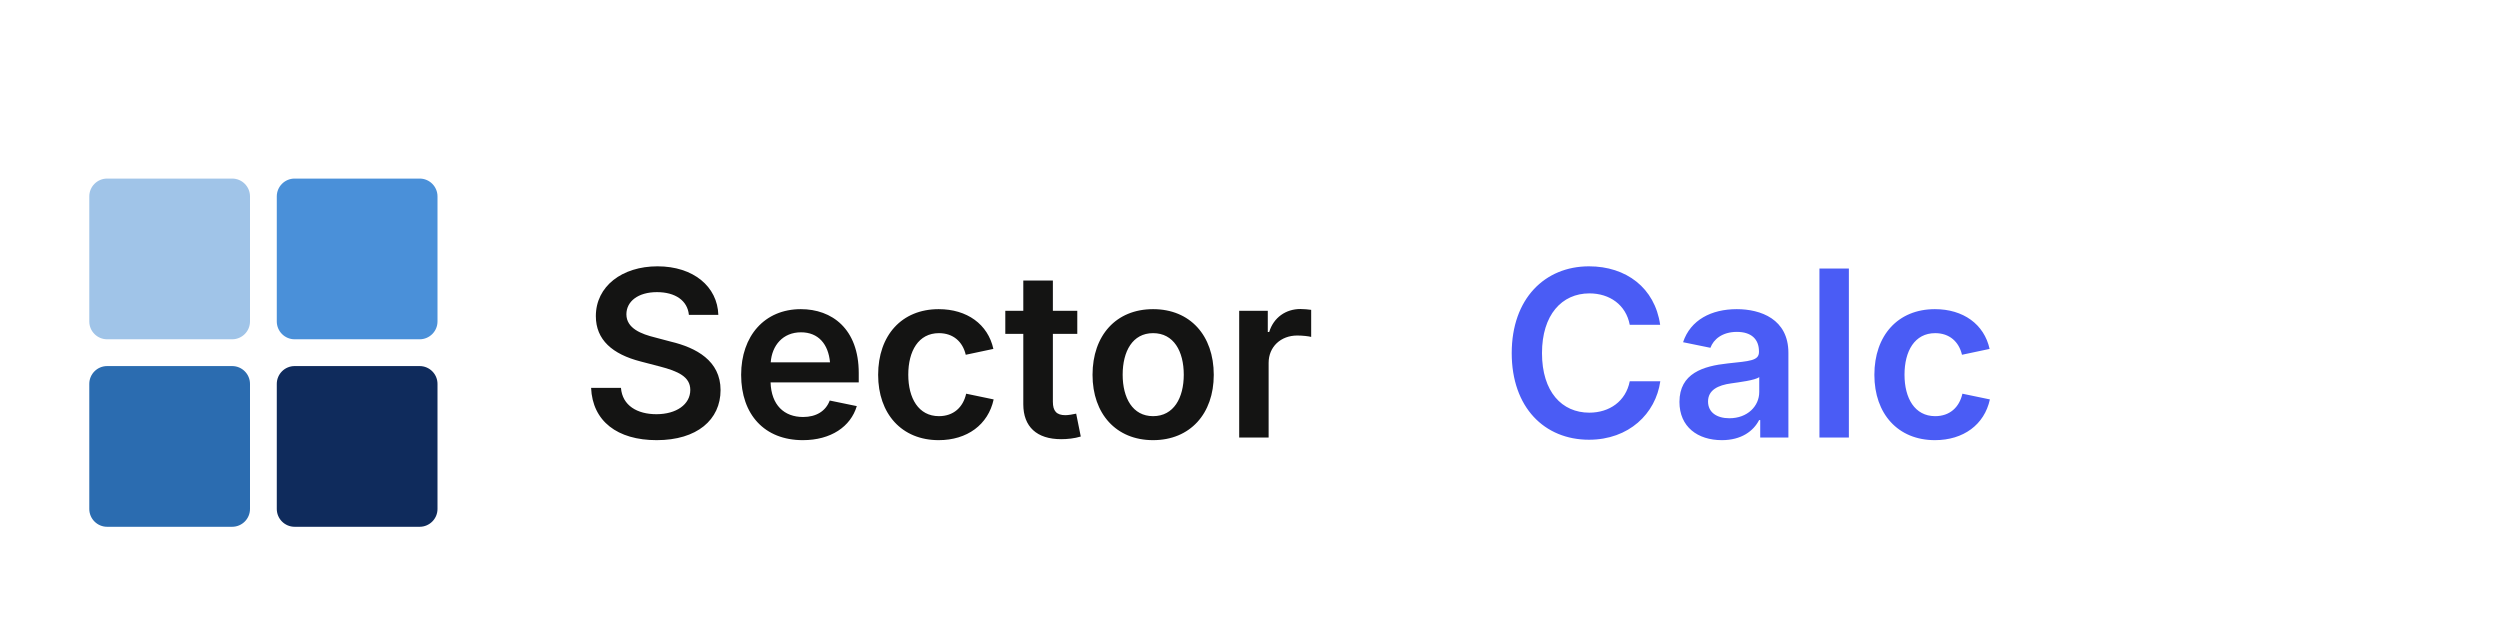
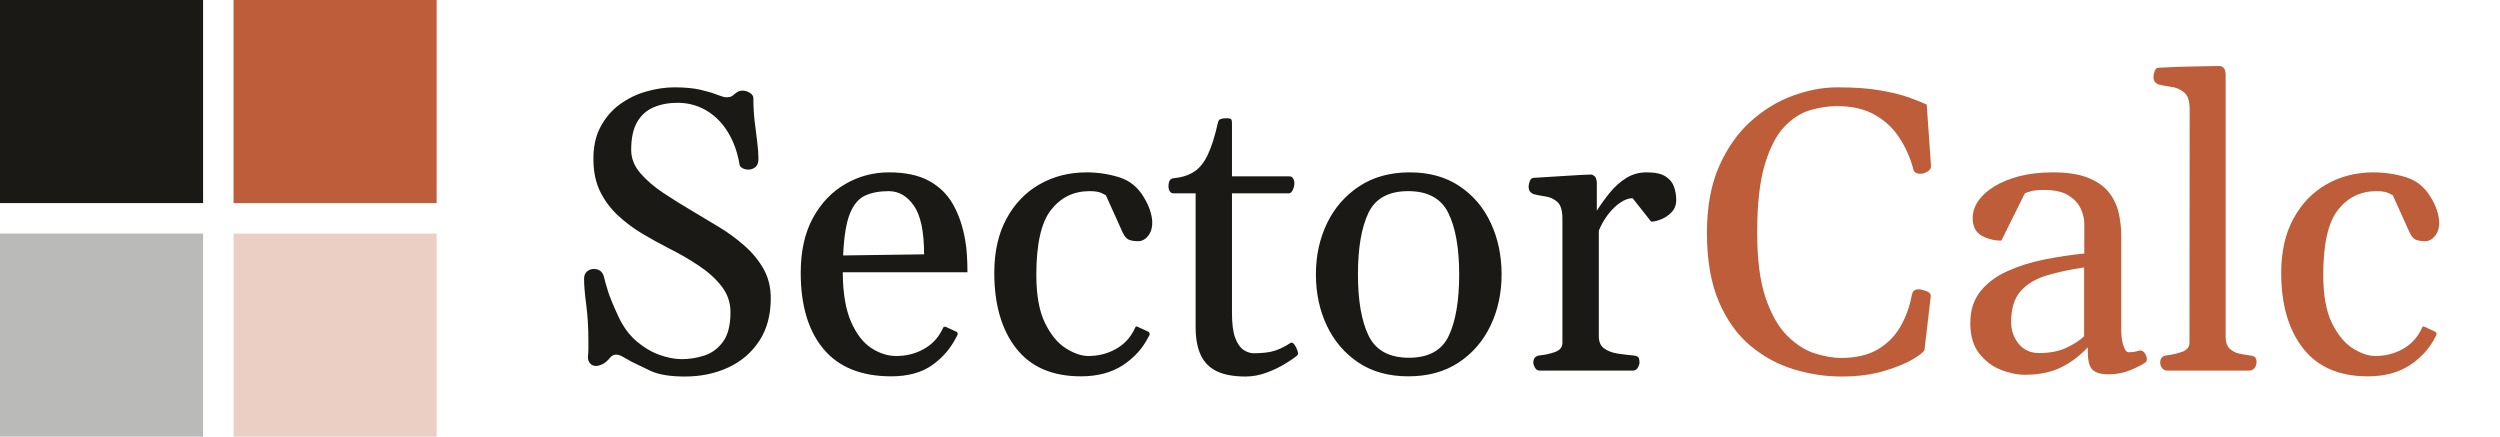
- <svg xmlns="http://www.w3.org/2000/svg" viewBox="0 0 280 72" width="280" height="72" role="img" aria-label="SectorCalc">
-   <rect x="10" y="20" width="18" height="18" rx="2" fill="#A0C4E8" />
-   <rect x="31" y="20" width="18" height="18" rx="2" fill="#4A90D9" />
-   <rect x="10" y="41" width="18" height="18" rx="2" fill="#2B6CB0" />
-   <rect x="31" y="41" width="18" height="18" rx="2" fill="#0F2B5C" />
-   <text x="65" y="49" font-family="Inter, system-ui, -apple-system, sans-serif" font-size="26" font-weight="600" letter-spacing="-0.03" fill="#141413">Sector</text>
-   <text x="168" y="49" font-family="Inter, system-ui, -apple-system, sans-serif" font-size="26" font-weight="600" letter-spacing="-0.03" fill="#4A5CF5">Calc</text>
+ <svg xmlns="http://www.w3.org/2000/svg" viewBox="0 0 1231.0 215.0" width="1231.0" height="215.0" role="img" aria-label="SectorCalc">
+   <g>
+     <rect x="0" y="0" width="100" height="100" fill="#1A1915" />
+     <rect x="115" y="0" width="100" height="100" fill="#BD5D3A" />
+     <rect x="0" y="115" width="100" height="100" fill="#1A1915" fill-opacity="0.3" />
+     <rect x="115" y="115" width="100" height="100" fill="#BD5D3A" fill-opacity="0.3" />
+   </g>
+   <g transform="translate(277.00 182.50) scale(0.65722 -0.65722)">
+     <path d="M91.69 -4.41 Q74.86 -4.41 65.86 -0.14 Q56.86 4.12 51.84 6.61 Q47.77 8.81 45.09 10.41 Q42.47 12.00 39.98 12.00 Q38.95 12.00 37.78 11.48 Q36.61 10.97 35.44 9.52 Q32.81 6.28 30.00 4.88 Q27.23 3.52 25.03 3.52 Q22.27 3.52 20.58 5.48 Q18.89 7.45 19.03 10.55 Q19.36 13.50 19.36 16.55 Q19.36 19.64 19.36 22.69 Q19.36 37.22 17.72 49.50 Q16.12 61.83 16.12 68.72 Q16.12 72.52 18.38 74.34 Q20.67 76.17 23.30 76.17 Q29.58 76.17 31.08 70.03 Q31.92 66.38 34.03 59.53 Q36.19 52.73 42.05 40.12 Q47.30 29.02 55.41 22.03 Q63.56 15.09 72.52 11.86 Q81.47 8.62 89.20 8.62 Q98.16 8.62 106.50 11.39 Q114.84 14.20 120.33 21.80 Q125.81 29.44 125.81 43.78 Q125.81 54.66 119.16 63.19 Q112.50 71.77 101.86 78.80 Q91.27 85.83 79.55 91.69 Q69.42 96.84 59.53 102.75 Q49.64 108.70 41.53 116.25 Q33.42 123.80 28.41 133.69 Q23.44 143.58 23.16 156.61 Q22.69 171.70 28.27 182.30 Q33.84 192.94 42.89 199.50 Q51.98 206.11 62.81 209.16 Q73.69 212.25 83.81 212.25 Q95.53 212.25 103.36 210.42 Q111.19 208.59 115.92 206.67 Q120.70 204.80 122.62 204.80 Q126.14 204.80 127.50 206.11 Q128.91 207.42 130.97 208.73 Q132.56 209.77 134.91 209.77 Q137.86 209.77 140.39 208.08 Q142.97 206.39 142.97 204.19 Q142.97 195.28 143.91 186.98 Q144.89 178.73 145.83 171.52 Q146.77 164.34 146.77 158.81 Q146.77 154.27 144.42 152.44 Q142.08 150.61 139.17 150.61 Q136.97 150.61 135.00 151.59 Q133.03 152.62 132.70 153.94 Q131.11 163.50 127.88 170.95 Q124.64 178.41 120.19 183.98 Q115.73 189.56 110.30 193.27 Q104.91 197.02 98.81 198.84 Q92.72 200.67 86.30 200.67 Q76.17 200.67 68.25 197.30 Q60.38 193.97 55.88 186.23 Q51.42 178.55 51.42 165.38 Q51.42 156.00 58.22 148.03 Q65.06 140.06 75.66 133.03 Q86.30 126.00 97.55 119.39 Q107.06 113.81 117.23 107.58 Q127.45 101.39 136.22 93.66 Q145.03 85.97 150.52 76.31 Q156.00 66.66 156.00 54.33 Q156.00 35.30 147.33 22.17 Q138.70 9.09 124.12 2.34 Q109.59 -4.41 91.69 -4.41 Z M246.26 -4.27 Q212.70 -4.27 195.54 16.17 Q178.44 36.61 178.44 73.27 Q178.44 97.69 187.62 114.47 Q196.86 131.25 211.95 139.88 Q227.04 148.55 244.48 148.55 Q262.95 148.55 274.58 142.17 Q286.25 135.80 292.62 124.45 Q299.00 113.11 301.62 98.02 Q302.65 92.44 302.98 86.25 Q303.36 80.11 303.36 73.69 L209.94 73.69 Q210.08 50.53 216.08 36.75 Q222.08 23.02 231.22 16.97 Q240.40 10.97 250.06 10.97 Q261.17 10.97 270.40 16.03 Q279.64 21.09 284.33 30.47 Q284.75 31.36 285.17 32.20 Q285.64 33.09 287.09 32.81 L294.45 29.44 Q296.04 28.88 296.04 27.70 Q296.04 27.09 295.76 26.44 Q295.48 25.78 295.15 25.36 Q288.73 12.47 276.87 4.08 Q265.01 -4.27 246.26 -4.27 Z M210.22 86.30 L270.87 87.14 Q270.87 112.64 263.23 123.56 Q255.64 134.48 244.34 134.48 Q233.94 134.48 226.62 131.11 Q219.31 127.73 215.19 117.38 Q211.11 107.06 210.22 86.30 Z M388.33 -4.27 Q356.27 -4.27 339.86 16.69 Q323.46 37.64 323.46 73.27 Q323.46 96.98 332.60 113.81 Q341.74 130.69 357.39 139.59 Q373.10 148.55 392.60 148.55 Q405.16 148.55 416.97 144.89 Q428.78 141.23 435.49 129.94 Q438.86 124.36 440.31 119.53 Q441.81 114.70 441.81 110.91 Q441.81 106.50 440.27 103.41 Q438.72 100.36 436.38 98.67 Q434.03 96.98 431.41 96.98 Q427.14 96.98 424.33 98.06 Q421.56 99.19 419.41 104.02 L407.08 131.39 Q407.08 131.39 404.08 132.94 Q401.08 134.48 394.80 134.48 Q377.03 134.48 365.97 120.42 Q354.96 106.36 354.96 71.77 Q354.96 48.94 361.47 35.67 Q367.99 22.41 377.13 16.69 Q386.27 10.97 393.91 10.97 Q405.02 10.97 414.25 16.03 Q423.49 21.09 428.17 30.47 Q428.60 31.36 429.11 32.44 Q429.63 33.56 430.94 32.81 L438.30 29.44 Q439.89 28.73 439.89 27.56 Q439.89 26.95 439.61 26.34 Q439.33 25.78 439.00 25.36 Q432.58 12.47 419.83 4.08 Q407.08 -4.27 388.33 -4.27 Z M511.67 -4.41 Q498.50 -4.41 490.29 -0.52 Q482.09 3.38 478.20 11.58 Q474.31 19.78 474.31 32.67 L474.31 132.84 L457.48 132.84 Q455.70 133.03 454.81 134.53 Q453.97 136.08 453.97 137.86 Q453.97 144.14 458.04 144.14 Q467.42 145.17 473.42 149.20 Q479.47 153.23 483.54 162.00 Q487.67 170.81 491.00 185.77 Q491.47 187.92 493.06 188.48 Q494.70 189.09 497.33 189.09 Q500.23 189.09 500.89 188.34 Q501.54 187.64 501.54 185.58 L501.54 145.59 L544.76 145.59 Q546.54 145.45 547.39 143.91 Q548.28 142.41 548.28 140.62 Q548.28 137.53 547.01 135.19 Q545.79 132.84 544.20 132.84 L501.54 132.84 L501.54 43.36 Q501.54 30.89 504.03 24.38 Q506.56 17.86 510.36 15.42 Q514.15 13.03 517.81 13.03 Q527.94 13.03 533.84 15.00 Q539.79 17.02 545.23 20.67 Q546.69 21.70 548.23 19.64 Q549.78 17.58 550.62 14.95 Q551.51 12.33 550.48 11.44 Q547.44 8.81 541.25 5.06 Q535.11 1.31 527.33 -1.55 Q519.59 -4.41 511.67 -4.41 Z M564.42 72.09 Q564.42 93.19 572.81 110.53 Q581.25 127.88 597.00 138.19 Q612.75 148.55 634.73 148.55 Q656.67 148.55 672.05 138.19 Q687.47 127.88 695.48 110.53 Q703.55 93.19 703.55 72.09 Q703.55 51.00 695.25 33.70 Q687.00 16.41 671.34 6.05 Q655.69 -4.27 633.70 -4.27 Q611.72 -4.27 596.25 6.05 Q580.83 16.41 572.62 33.70 Q564.42 51.00 564.42 72.09 Z M595.92 72.09 Q595.92 42.61 603.94 26.11 Q612.00 9.66 634.12 9.66 Q656.25 9.66 663.98 26.11 Q671.77 42.61 671.77 72.09 Q671.77 101.53 663.70 117.98 Q655.69 134.48 633.56 134.48 Q611.44 134.48 603.66 117.94 Q595.92 101.39 595.92 72.09 Z M732.28 0.00 Q729.80 0.00 728.53 2.20 Q727.31 4.41 727.31 6.00 Q727.31 10.83 732.14 11.44 Q738.14 12.00 743.62 13.97 Q749.11 15.98 749.11 20.81 L749.11 113.95 Q749.11 123.05 745.31 126.42 Q741.52 129.80 736.36 130.50 Q731.25 131.25 727.31 132.28 Q725.81 133.03 724.78 134.20 Q723.80 135.38 723.80 138.14 Q723.80 139.88 724.73 142.08 Q725.67 144.28 727.31 144.42 Q741.94 145.31 753.05 146.02 Q764.20 146.77 770.53 146.91 Q771.70 146.91 773.16 145.73 Q774.61 144.56 774.89 141.05 L774.89 119.81 Q779.44 126.98 784.78 133.50 Q790.12 140.06 796.88 144.28 Q803.62 148.55 812.39 148.55 Q821.77 148.55 826.45 145.45 Q831.14 142.41 832.73 137.72 Q834.38 133.03 834.38 127.88 Q834.38 122.30 830.91 118.69 Q827.48 115.12 823.03 113.34 Q818.58 111.61 815.62 111.61 L801.70 129.19 Q797.30 129.19 792.38 125.81 Q787.50 122.48 783.23 116.91 Q779.02 111.33 776.39 104.91 L776.39 25.64 Q776.39 19.36 780.56 16.50 Q784.73 13.64 790.64 12.75 Q796.59 11.86 801.56 11.44 Q804.66 11.16 805.73 10.27 Q806.86 9.38 806.86 6.00 Q806.86 4.41 805.59 2.20 Q804.33 0.00 801.84 0.00 L732.28 0.00 Z" fill="#1A1915" />
+     <path d="M958.03 -4.41 Q940.45 -4.41 922.64 0.94 Q904.88 6.28 890.06 18.56 Q875.25 30.89 866.30 51.70 Q857.39 72.52 857.39 103.41 Q857.39 132.42 866.53 153.14 Q875.72 173.86 890.34 186.89 Q905.02 199.97 922.08 206.11 Q939.14 212.25 954.94 212.25 Q974.44 212.25 987.38 209.95 Q1000.36 207.70 1008.61 204.70 Q1016.91 201.70 1022.06 199.36 L1025.25 153.52 Q1025.58 151.03 1022.91 149.34 Q1020.28 147.66 1018.55 147.66 Q1018.08 147.66 1017.70 147.56 Q1017.38 147.52 1016.91 147.52 Q1015.03 147.52 1013.53 148.45 Q1012.08 149.44 1011.80 151.78 Q1008.42 164.06 1001.44 174.66 Q994.50 185.30 983.06 191.72 Q971.67 198.19 954.66 198.19 Q945.28 198.19 934.88 195.19 Q924.47 192.19 915.47 182.81 Q906.47 173.44 900.75 154.45 Q895.03 135.52 895.03 103.41 Q895.03 72.94 901.41 54.33 Q907.78 35.77 917.67 26.02 Q927.56 16.27 938.30 12.89 Q949.08 9.52 957.89 9.52 Q974.58 9.52 985.36 15.89 Q996.14 22.27 1002.28 32.86 Q1008.42 43.50 1010.77 56.11 Q1011.38 59.02 1012.59 59.95 Q1013.86 60.94 1016.20 60.94 Q1017.94 60.94 1021.50 59.67 Q1025.11 58.45 1025.11 55.97 L1020.42 15.84 Q1020.28 13.78 1012.22 8.86 Q1004.16 3.94 990.19 -0.23 Q976.22 -4.41 958.03 -4.41 Z M1054.71 35.58 Q1054.71 50.11 1062.39 59.53 Q1070.08 69.00 1082.69 74.62 Q1095.30 80.30 1110.39 83.30 Q1125.49 86.30 1140.11 87.75 L1140.11 110.30 Q1140.11 115.73 1137.39 121.50 Q1134.67 127.31 1128.16 131.34 Q1121.64 135.38 1109.92 135.38 Q1103.64 135.38 1100.55 134.53 Q1097.50 133.73 1095.58 132.84 L1078.00 97.41 Q1069.80 97.41 1063.14 101.16 Q1056.49 104.91 1056.49 114.42 Q1056.49 120.98 1060.66 127.08 Q1064.83 133.17 1072.66 138.00 Q1080.49 142.83 1091.55 145.69 Q1102.61 148.55 1116.39 148.55 Q1132.94 148.55 1143.11 144.42 Q1153.28 140.34 1158.63 133.45 Q1163.97 126.56 1165.89 118.12 Q1167.81 109.73 1167.81 100.92 L1167.81 29.44 Q1167.81 23.72 1169.41 18.75 Q1171.00 13.78 1173.35 13.78 Q1175.41 13.78 1176.96 13.97 Q1178.50 14.20 1181.13 14.95 Q1183.61 15.66 1185.30 13.22 Q1186.99 10.83 1186.99 8.62 Q1186.99 7.03 1186.10 6.28 Q1182.30 3.52 1174.66 0.38 Q1167.06 -2.77 1157.97 -2.77 Q1150.38 -2.77 1146.53 0.42 Q1142.74 3.66 1142.74 14.48 L1142.74 17.44 Q1133.22 7.45 1122.16 2.16 Q1111.10 -3.09 1095.72 -3.09 Q1086.96 -3.09 1077.39 0.70 Q1067.88 4.55 1061.27 13.03 Q1054.71 21.52 1054.71 35.58 Z M1085.31 36.33 Q1085.31 27.09 1090.94 20.11 Q1096.61 13.17 1106.27 13.17 Q1118.46 13.17 1126.99 17.25 Q1135.56 21.38 1139.97 25.78 L1139.97 77.34 Q1124.13 75.00 1111.80 71.25 Q1099.52 67.55 1092.39 59.53 Q1085.31 51.56 1085.31 36.33 Z M1202.36 0.00 Q1200.02 0.00 1198.47 1.83 Q1196.97 3.66 1196.97 6.00 Q1196.97 10.83 1201.80 11.44 Q1207.19 12.00 1213.05 13.97 Q1218.91 15.98 1218.91 20.81 L1219.05 196.12 Q1219.05 205.22 1214.78 208.59 Q1210.56 211.97 1204.99 212.67 Q1199.46 213.42 1195.47 214.45 Q1194.02 215.20 1192.99 216.38 Q1191.96 217.55 1191.96 220.31 Q1191.96 222.09 1192.85 224.44 Q1193.74 226.78 1195.47 226.92 Q1210.14 227.77 1222.71 227.91 Q1235.31 228.09 1241.64 228.23 Q1242.81 228.23 1244.27 227.06 Q1245.72 225.89 1246.00 222.38 L1246.00 25.64 Q1246.00 19.36 1249.00 16.50 Q1252.05 13.64 1256.22 12.75 Q1260.39 11.86 1263.91 11.44 Q1266.96 11.16 1268.03 10.03 Q1269.16 8.95 1269.16 6.47 Q1269.16 3.80 1267.61 1.88 Q1266.11 0.00 1263.44 0.00 L1202.36 0.00 Z M1352.51 -4.27 Q1320.45 -4.27 1304.04 16.69 Q1287.64 37.64 1287.64 73.27 Q1287.64 96.98 1296.78 113.81 Q1305.92 130.69 1321.58 139.59 Q1337.28 148.55 1356.78 148.55 Q1369.34 148.55 1381.15 144.89 Q1392.97 141.23 1399.67 129.94 Q1403.04 124.36 1404.50 119.53 Q1406.00 114.70 1406.00 110.91 Q1406.00 106.50 1404.45 103.41 Q1402.90 100.36 1400.56 98.67 Q1398.22 96.98 1395.59 96.98 Q1391.33 96.98 1388.51 98.06 Q1385.75 99.19 1383.59 104.02 L1371.26 131.39 Q1371.26 131.39 1368.26 132.94 Q1365.26 134.48 1358.98 134.48 Q1341.22 134.48 1330.15 120.42 Q1319.14 106.36 1319.14 71.77 Q1319.14 48.94 1325.65 35.67 Q1332.17 22.41 1341.31 16.69 Q1350.45 10.97 1358.09 10.97 Q1369.20 10.97 1378.44 16.03 Q1387.67 21.09 1392.36 30.47 Q1392.78 31.36 1393.29 32.44 Q1393.81 33.56 1395.12 32.81 L1402.48 29.44 Q1404.08 28.73 1404.08 27.56 Q1404.08 26.95 1403.79 26.34 Q1403.51 25.78 1403.19 25.36 Q1396.76 12.47 1384.01 4.08 Q1371.26 -4.27 1352.51 -4.27 Z" fill="#BD5D3A" />
+   </g>
</svg>
